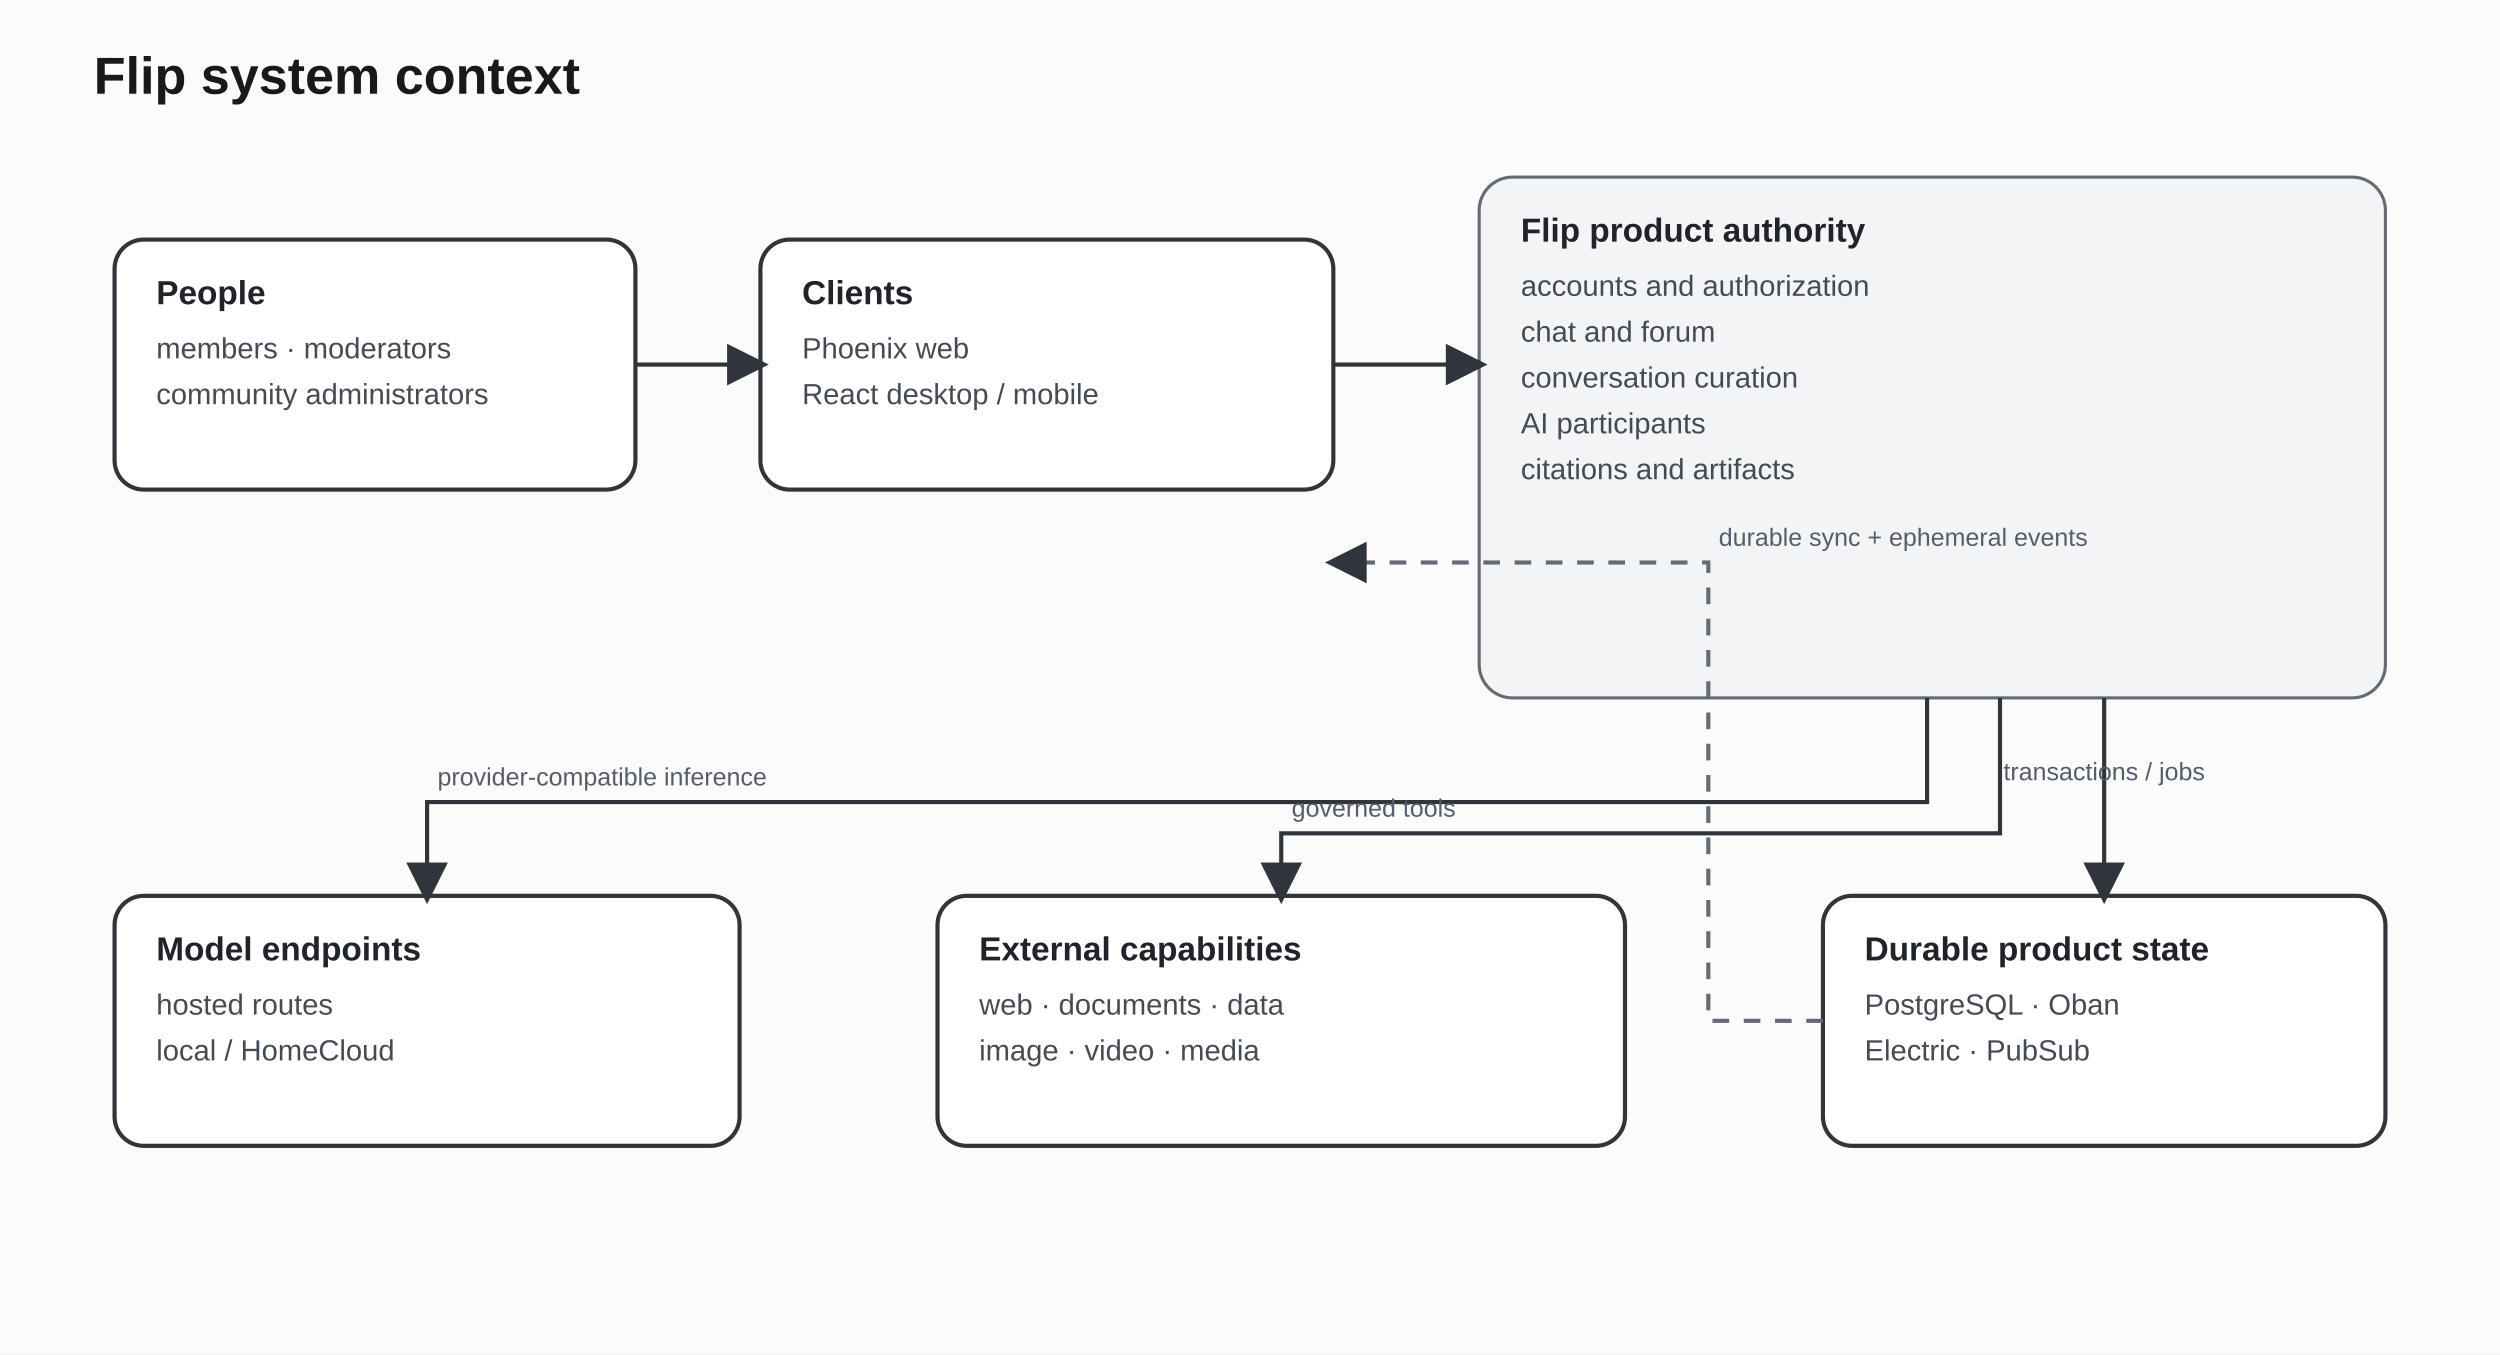
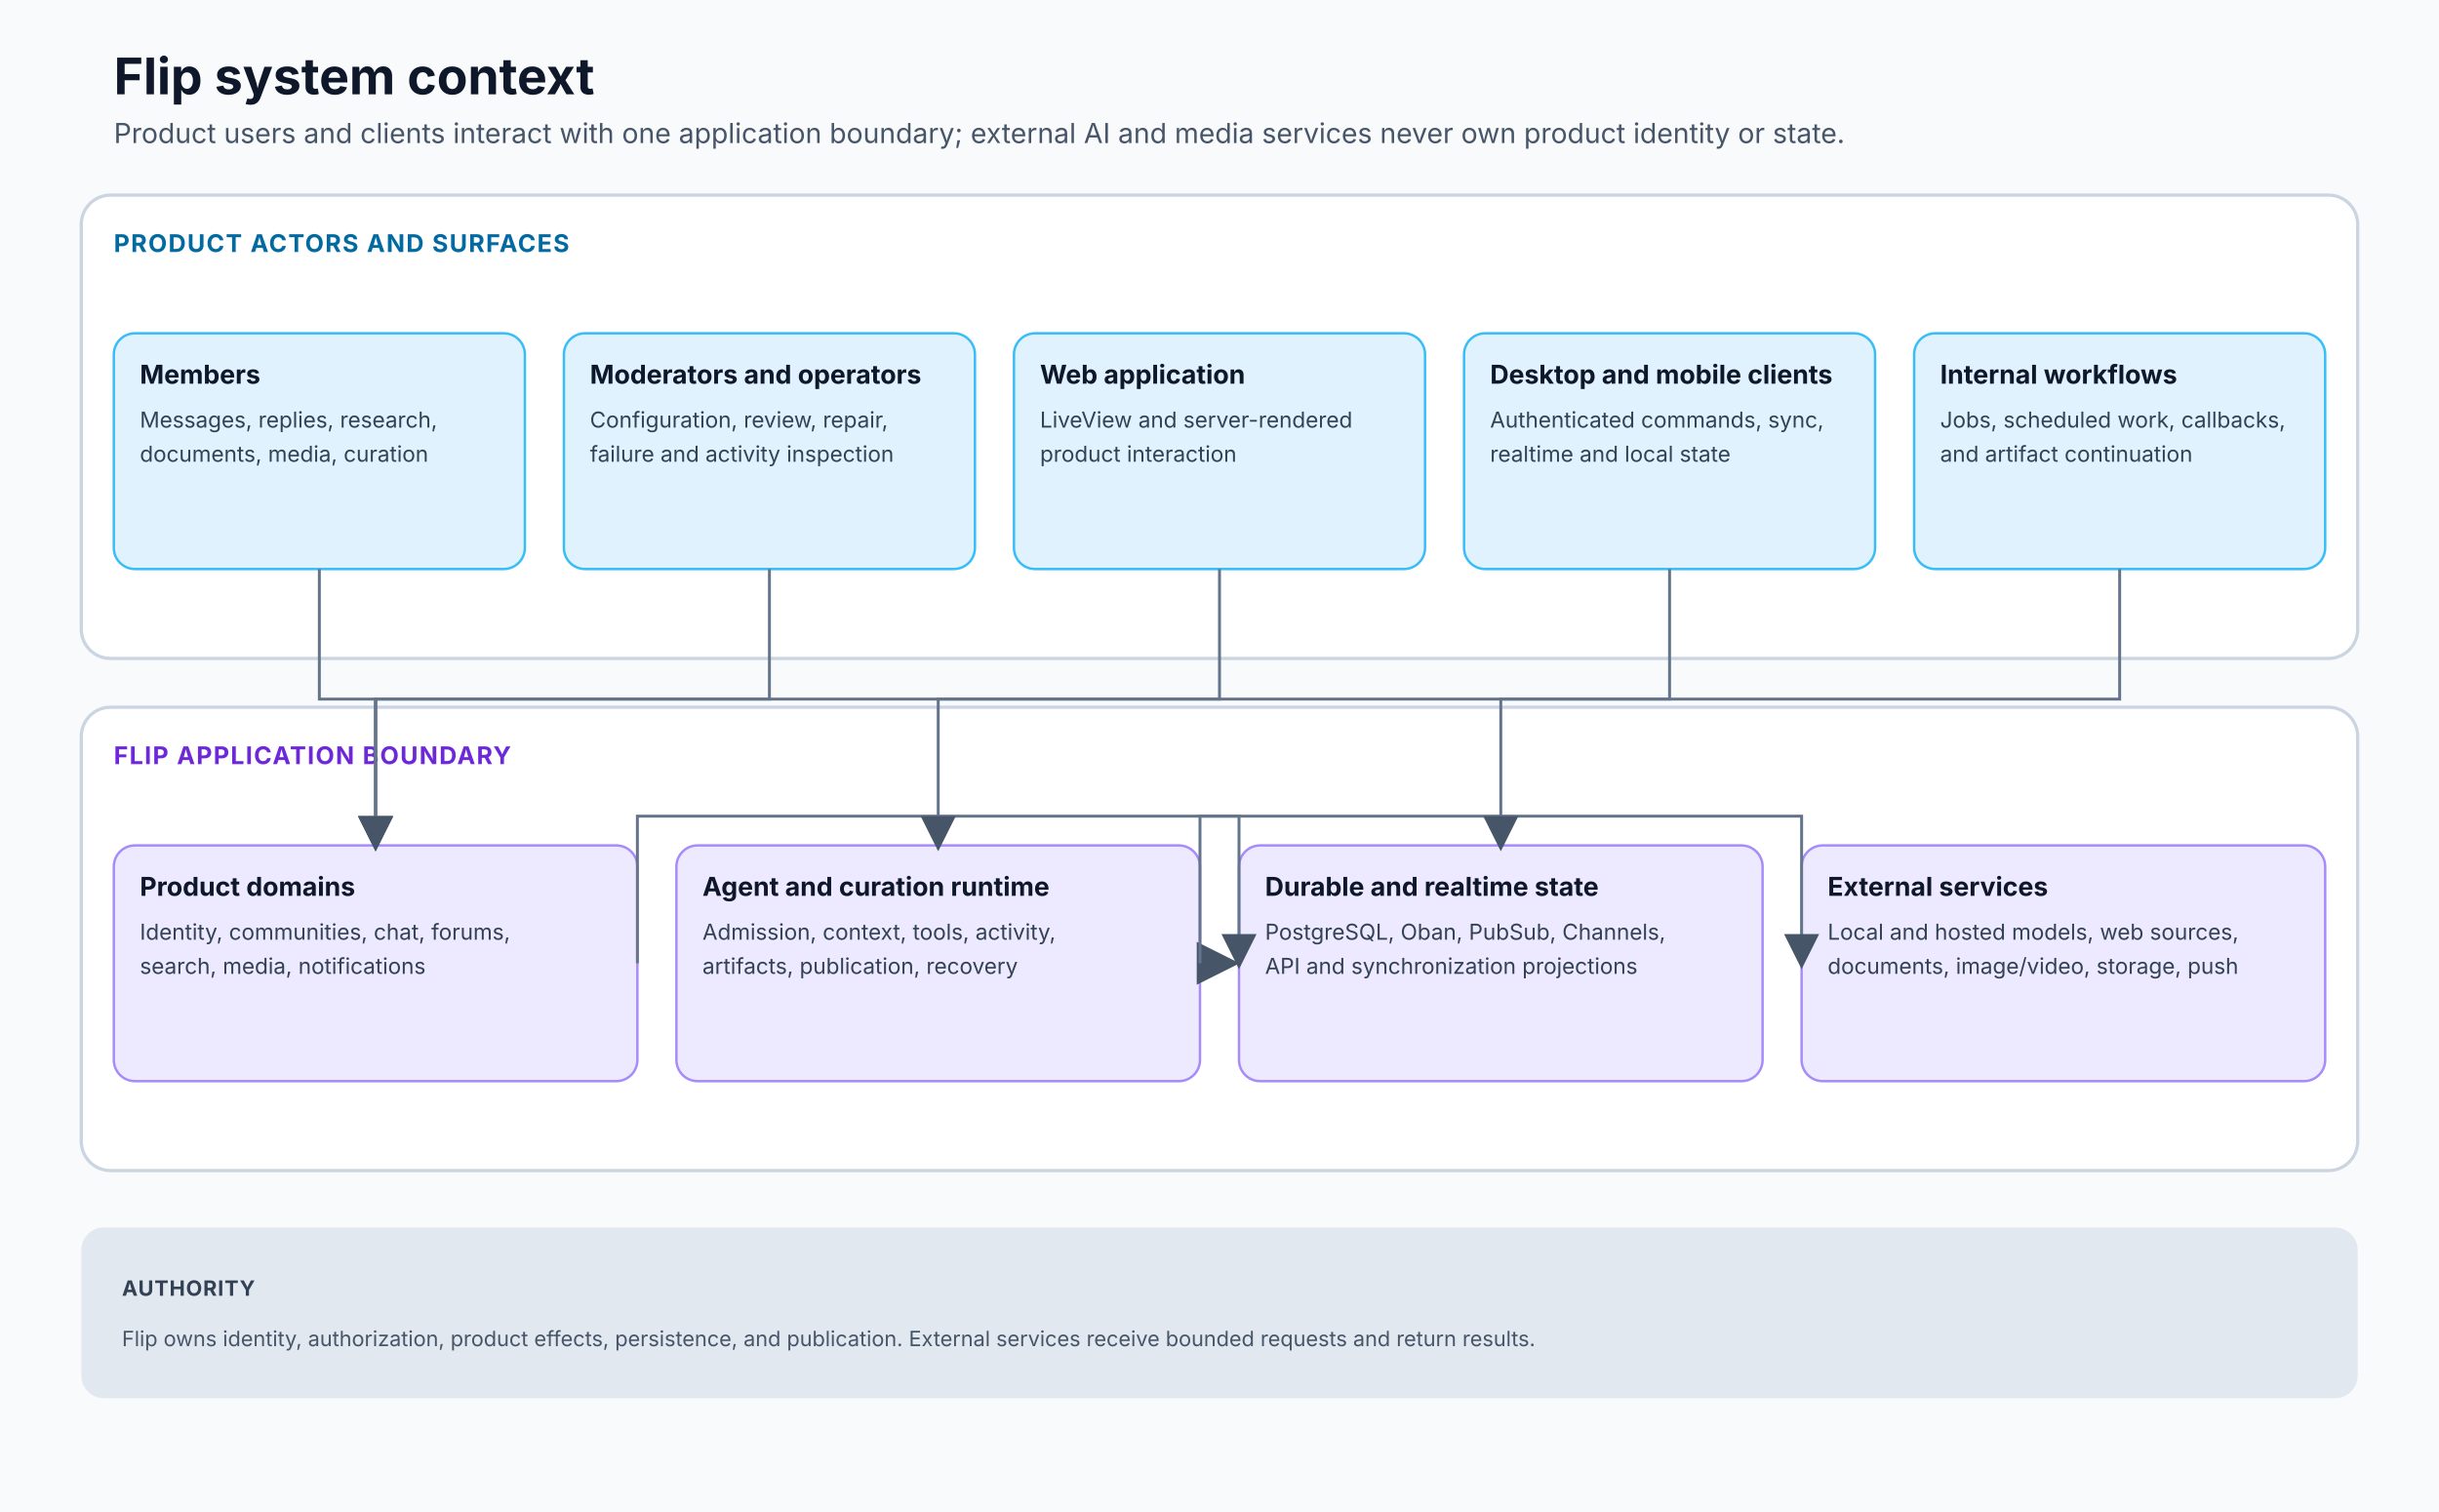
- <svg xmlns="http://www.w3.org/2000/svg" width="1200" height="650" viewBox="0 0 1200 650" role="img" aria-labelledby="title desc">
+ <svg xmlns="http://www.w3.org/2000/svg" width="1500" height="930" viewBox="0 0 1500 930" role="img" aria-labelledby="title desc">
  <defs>
-     <marker id="arrow" markerWidth="10" markerHeight="10" refX="8" refY="5" orient="auto">
-       <path d="M0,0 L10,5 L0,10 Z" fill="#30343b" />
+     <marker id="arrow" markerWidth="12" markerHeight="12" refX="10" refY="6" orient="auto">
+       <path d="M0 0 L12 6 L0 12 Z" fill="#475569" />
    </marker>
-     <style>
-             .bg{fill:#fbfbfc}.box{fill:#fff;stroke:#30343b;stroke-width:2;rx:14}
-             .soft{fill:#f3f4f6;stroke:#646b75;stroke-width:1.5;rx:16}
-             .decision{fill:#fff;stroke:#30343b;stroke-width:2}
-             .title{font:700 25px Arial,sans-serif;fill:#17191d}
-             .head{font:700 16px Arial,sans-serif;fill:#20242a}
-             .body{font:14px Arial,sans-serif;fill:#454b55}
-             .small{font:12px Arial,sans-serif;fill:#555d68}
-             .label{font:700 12px Arial,sans-serif;fill:#30343b;letter-spacing:1px}
-             .arrow{stroke:#30343b;stroke-width:2;fill:none;marker-end:url(#arrow)}
-             .dash{stroke:#646b75;stroke-width:2;stroke-dasharray:8 7;fill:none;marker-end:url(#arrow)}
-             .line{stroke:#30343b;stroke-width:2;fill:none}
-           </style>
+     <style>.h1{font:700 31px Inter,Arial,sans-serif;fill:#0f172a}.sub{font:400 17px Inter,Arial,sans-serif;fill:#475569}.band{font:700 15px Inter,Arial,sans-serif;letter-spacing:.8px}.nt{font:700 16px Inter,Arial,sans-serif;fill:#0f172a}.nc{font:400 13.5px Inter,Arial,sans-serif;fill:#334155}.railtitle{font:700 13px Inter,Arial,sans-serif;fill:#334155;letter-spacing:.5px}.rail{font:400 13px Inter,Arial,sans-serif;fill:#475569}.arrow{stroke:#475569;stroke-width:2.2;fill:none;marker-end:url(#arrow)}.drop{stroke:#64748b;stroke-width:1.8;fill:none;marker-end:url(#arrow)}</style>
  </defs>
-   <rect class="bg" width="1200" height="650" />
-   <text x="45" y="45" class="title">Flip system context</text>
-   <rect class="box" x="55" y="115" width="250" height="120" />
-   <text x="75" y="146" class="head">People</text>
-   <text x="75" y="172" class="body">members · moderators</text>
-   <text x="75" y="194" class="body">community administrators</text>
-   <rect class="box" x="365" y="115" width="275" height="120" />
-   <text x="385" y="146" class="head">Clients</text>
-   <text x="385" y="172" class="body">Phoenix web</text>
-   <text x="385" y="194" class="body">React desktop / mobile</text>
-   <rect class="soft" x="710" y="85" width="435" height="250" />
-   <text x="730" y="116" class="head">Flip product authority</text>
-   <text x="730" y="142" class="body">accounts and authorization</text>
-   <text x="730" y="164" class="body">chat and forum</text>
-   <text x="730" y="186" class="body">conversation curation</text>
-   <text x="730" y="208" class="body">AI participants</text>
-   <text x="730" y="230" class="body">citations and artifacts</text>
-   <rect class="box" x="55" y="430" width="300" height="120" />
-   <text x="75" y="461" class="head">Model endpoints</text>
-   <text x="75" y="487" class="body">hosted routes</text>
-   <text x="75" y="509" class="body">local / HomeCloud</text>
-   <rect class="box" x="450" y="430" width="330" height="120" />
-   <text x="470" y="461" class="head">External capabilities</text>
-   <text x="470" y="487" class="body">web · documents · data</text>
-   <text x="470" y="509" class="body">image · video · media</text>
-   <rect class="box" x="875" y="430" width="270" height="120" />
-   <text x="895" y="461" class="head">Durable product state</text>
-   <text x="895" y="487" class="body">PostgreSQL · Oban</text>
-   <text x="895" y="509" class="body">Electric · PubSub</text>
-   <path class="arrow" d="M305 175 L365 175" />
-   <path class="arrow" d="M640 175 L710 175" />
-   <path class="arrow" d="M925 335 L925 385 L205 385 L205 430" />
-   <text x="210" y="377" class="small">provider-compatible inference</text>
-   <path class="arrow" d="M960 335 L960 400 L615 400 L615 430" />
-   <text x="620" y="392" class="small">governed tools</text>
-   <path class="arrow" d="M1010 335 L1010 430" />
-   <text x="1010.0" y="374.5" text-anchor="middle" class="small">transactions / jobs</text>
-   <path class="dash" d="M875 490 L820 490 L820 270 L640 270" />
-   <text x="825" y="262" class="small">durable sync + ephemeral events</text>
+   <rect width="1500" height="930" fill="#f8fafc" />
+   <text x="70" y="58" class="h1">Flip system context</text>
+   <text x="70" y="88" class="sub">Product users and clients interact with one application boundary; external AI and media services never own product identity or state.</text>
+   <rect x="50" y="120" width="1400" height="285" rx="18" fill="#ffffff" stroke="#cbd5e1" stroke-width="2" />
+   <text x="70" y="155" class="band" fill="#0369a1">PRODUCT ACTORS AND SURFACES</text>
+   <rect x="50" y="435" width="1400" height="285" rx="18" fill="#ffffff" stroke="#cbd5e1" stroke-width="2" />
+   <text x="70" y="470" class="band" fill="#6d28d9">FLIP APPLICATION BOUNDARY</text>
+   <rect x="70.0" y="205" width="252.8" height="145" rx="13" fill="#e0f2fe" stroke="#38bdf8" stroke-width="1.5" />
+   <text x="86.0" y="236" class="nt">Members</text>
+   <text x="86.0" y="263" class="nc">Messages, replies, research,</text>
+   <text x="86.0" y="284" class="nc">documents, media, curation</text>
+   <rect x="346.8" y="205" width="252.8" height="145" rx="13" fill="#e0f2fe" stroke="#38bdf8" stroke-width="1.5" />
+   <text x="362.8" y="236" class="nt">Moderators and operators</text>
+   <text x="362.8" y="263" class="nc">Configuration, review, repair,</text>
+   <text x="362.8" y="284" class="nc">failure and activity inspection</text>
+   <rect x="623.6" y="205" width="252.8" height="145" rx="13" fill="#e0f2fe" stroke="#38bdf8" stroke-width="1.5" />
+   <text x="639.6" y="236" class="nt">Web application</text>
+   <text x="639.6" y="263" class="nc">LiveView and server-rendered</text>
+   <text x="639.6" y="284" class="nc">product interaction</text>
+   <rect x="900.4" y="205" width="252.8" height="145" rx="13" fill="#e0f2fe" stroke="#38bdf8" stroke-width="1.5" />
+   <text x="916.4" y="236" class="nt">Desktop and mobile clients</text>
+   <text x="916.4" y="263" class="nc">Authenticated commands, sync,</text>
+   <text x="916.4" y="284" class="nc">realtime and local state</text>
+   <rect x="1177.2" y="205" width="252.8" height="145" rx="13" fill="#e0f2fe" stroke="#38bdf8" stroke-width="1.5" />
+   <text x="1193.2" y="236" class="nt">Internal workflows</text>
+   <text x="1193.2" y="263" class="nc">Jobs, scheduled work, callbacks,</text>
+   <text x="1193.2" y="284" class="nc">and artifact continuation</text>
+   <rect x="70.0" y="520" width="322.0" height="145" rx="13" fill="#ede9fe" stroke="#a78bfa" stroke-width="1.5" />
+   <text x="86.0" y="551" class="nt">Product domains</text>
+   <text x="86.0" y="578" class="nc">Identity, communities, chat, forums,</text>
+   <text x="86.0" y="599" class="nc">search, media, notifications</text>
+   <rect x="416.0" y="520" width="322.0" height="145" rx="13" fill="#ede9fe" stroke="#a78bfa" stroke-width="1.5" />
+   <text x="432.0" y="551" class="nt">Agent and curation runtime</text>
+   <text x="432.0" y="578" class="nc">Admission, context, tools, activity,</text>
+   <text x="432.0" y="599" class="nc">artifacts, publication, recovery</text>
+   <rect x="762.0" y="520" width="322.0" height="145" rx="13" fill="#ede9fe" stroke="#a78bfa" stroke-width="1.5" />
+   <text x="778.0" y="551" class="nt">Durable and realtime state</text>
+   <text x="778.0" y="578" class="nc">PostgreSQL, Oban, PubSub, Channels,</text>
+   <text x="778.0" y="599" class="nc">API and synchronization projections</text>
+   <rect x="1108.0" y="520" width="322.0" height="145" rx="13" fill="#ede9fe" stroke="#a78bfa" stroke-width="1.5" />
+   <text x="1124.0" y="551" class="nt">External services</text>
+   <text x="1124.0" y="578" class="nc">Local and hosted models, web sources,</text>
+   <text x="1124.0" y="599" class="nc">documents, image/video, storage, push</text>
+   <path class="drop" d="M392.0 592.5 V502.0 H762.0 V592.5" />
+   <path class="arrow" d="M738.0 592.5 H758.0" />
+   <path class="drop" d="M738.0 592.5 V502.0 H1108.0 V592.5" />
+   <path class="drop" d="M196.4 350 V430 H231.0 V520" />
+   <path class="drop" d="M473.2 350 V430 H231.0 V520" />
+   <path class="drop" d="M750.0 350 V430 H231.0 V520" />
+   <path class="drop" d="M1026.8 350 V430 H923.0 V520" />
+   <path class="drop" d="M1303.6 350 V430 H577.0 V520" />
+   <rect x="50" y="755" width="1400" height="105" rx="14" fill="#e2e8f0" />
+   <text x="75" y="797" class="railtitle">AUTHORITY</text>
+   <text x="75" y="828" class="rail">Flip owns identity, authorization, product effects, persistence, and publication. External services receive bounded requests and return results.</text>
</svg>
